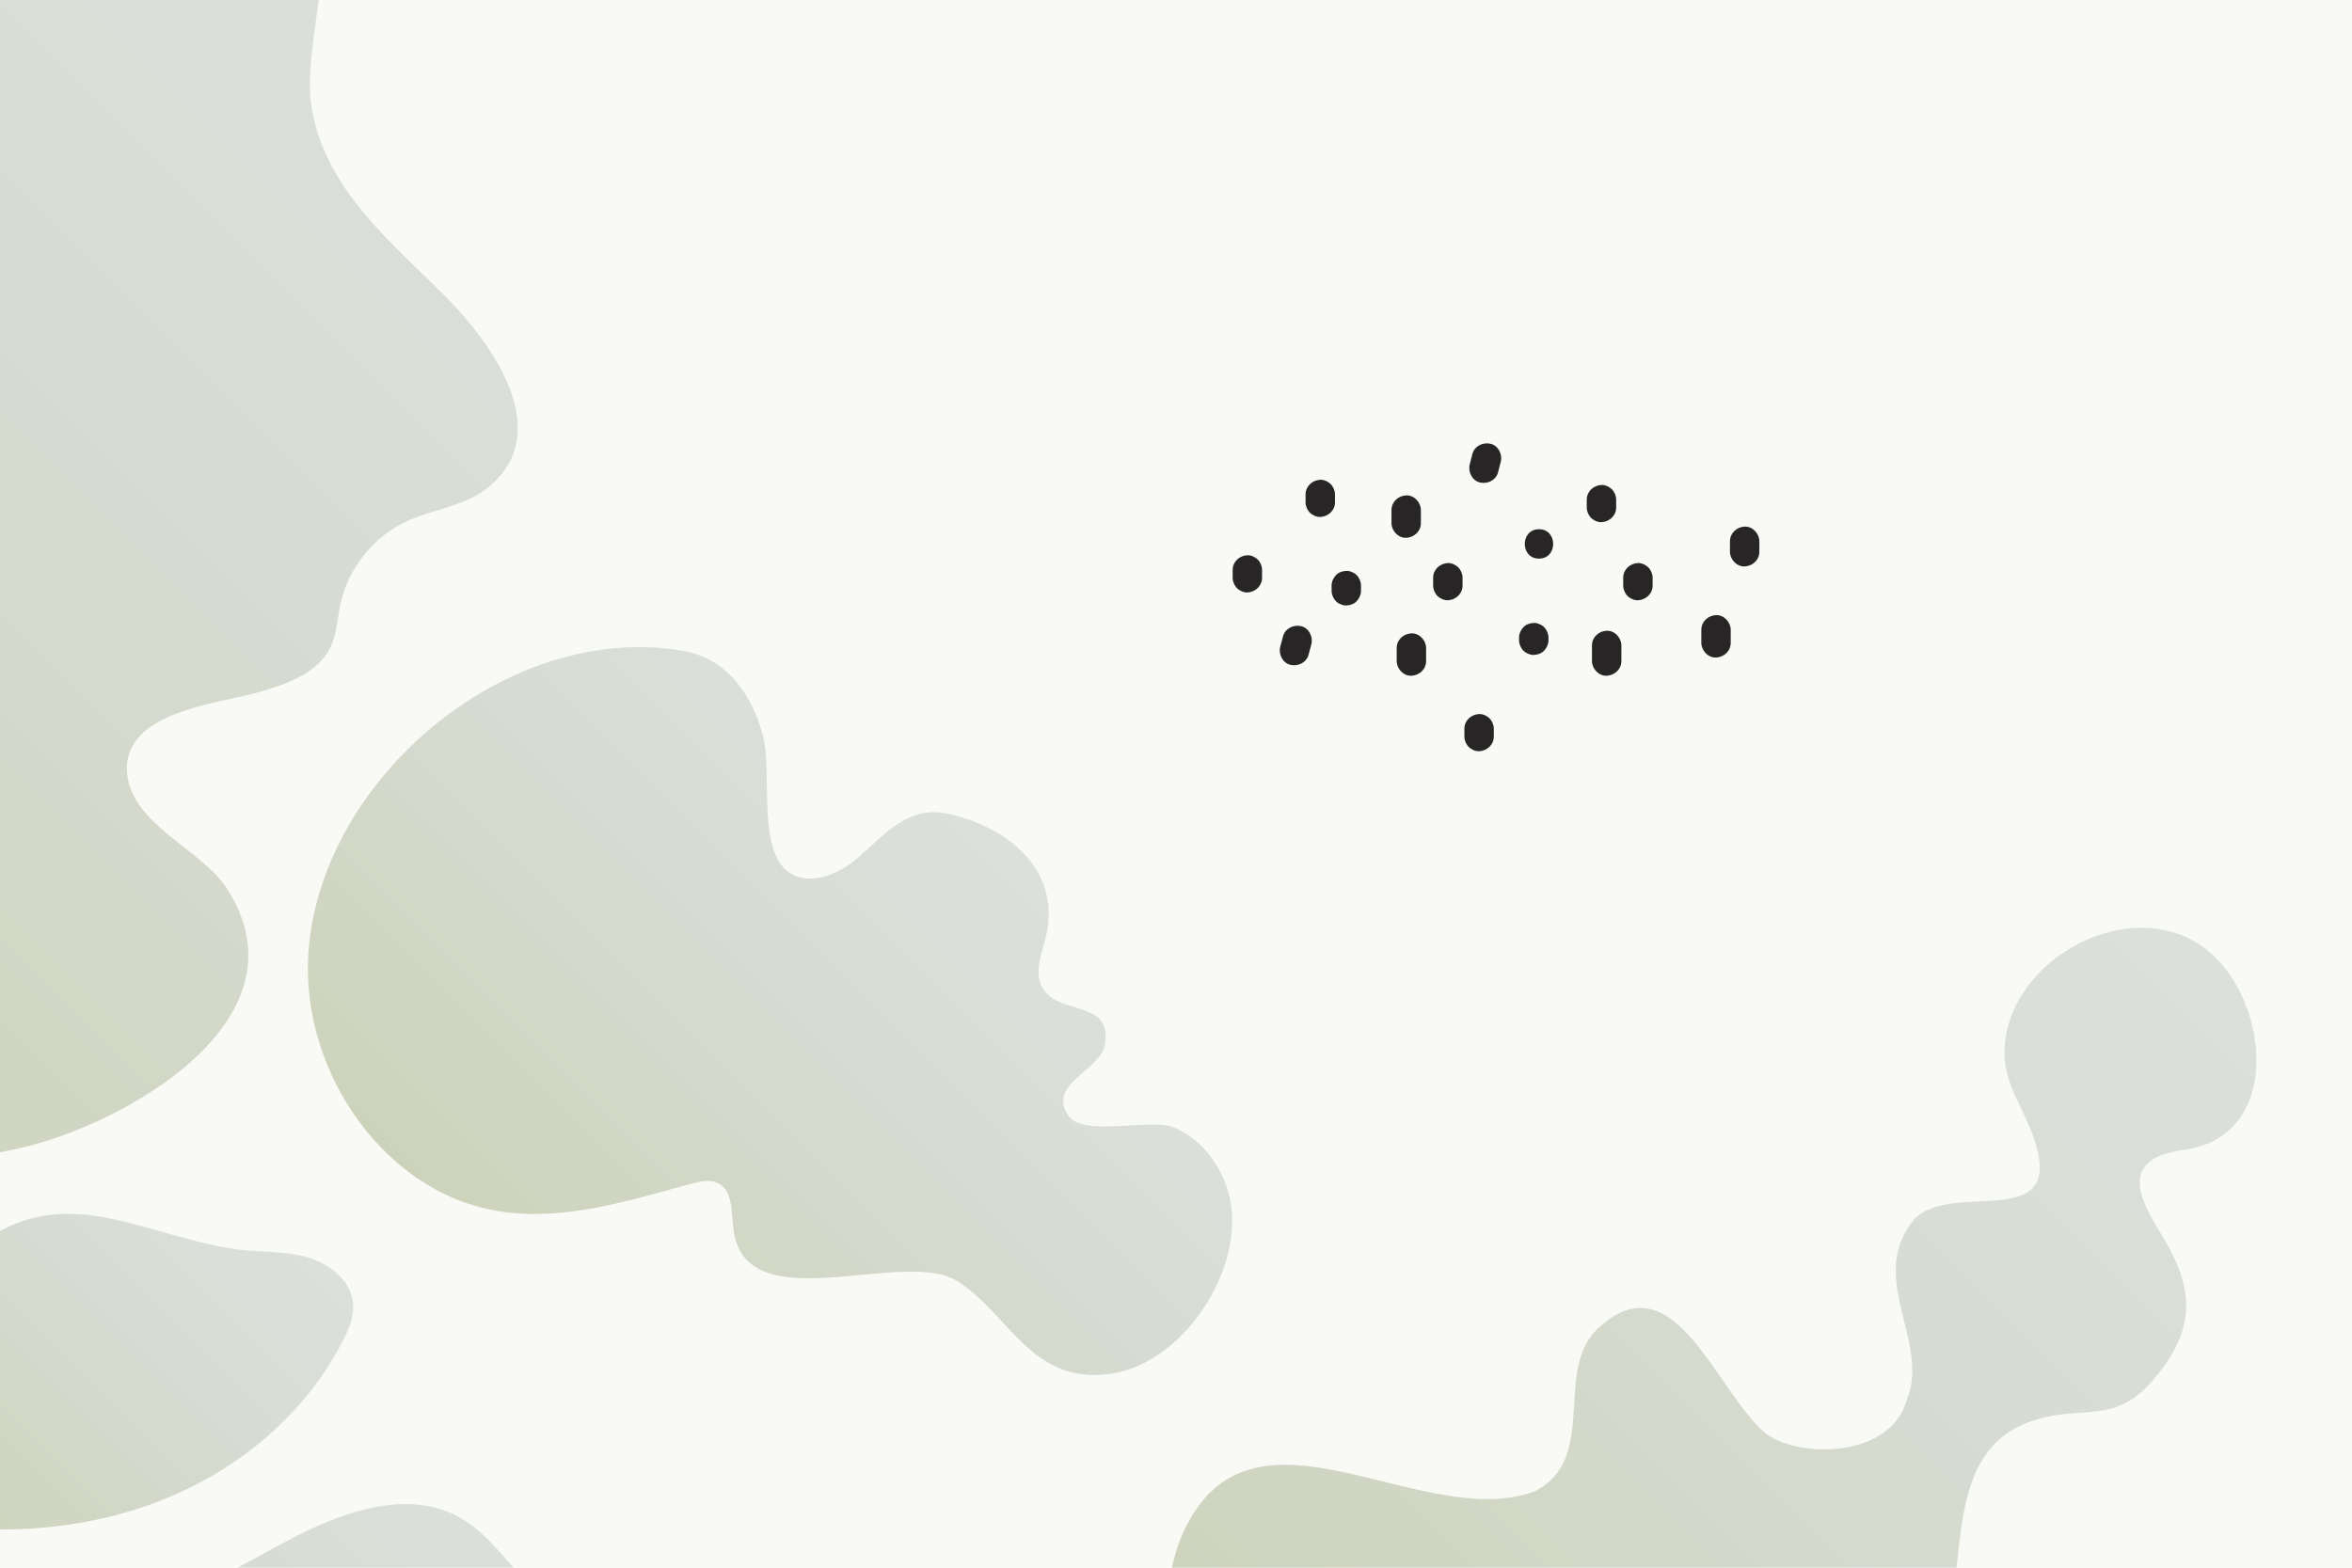
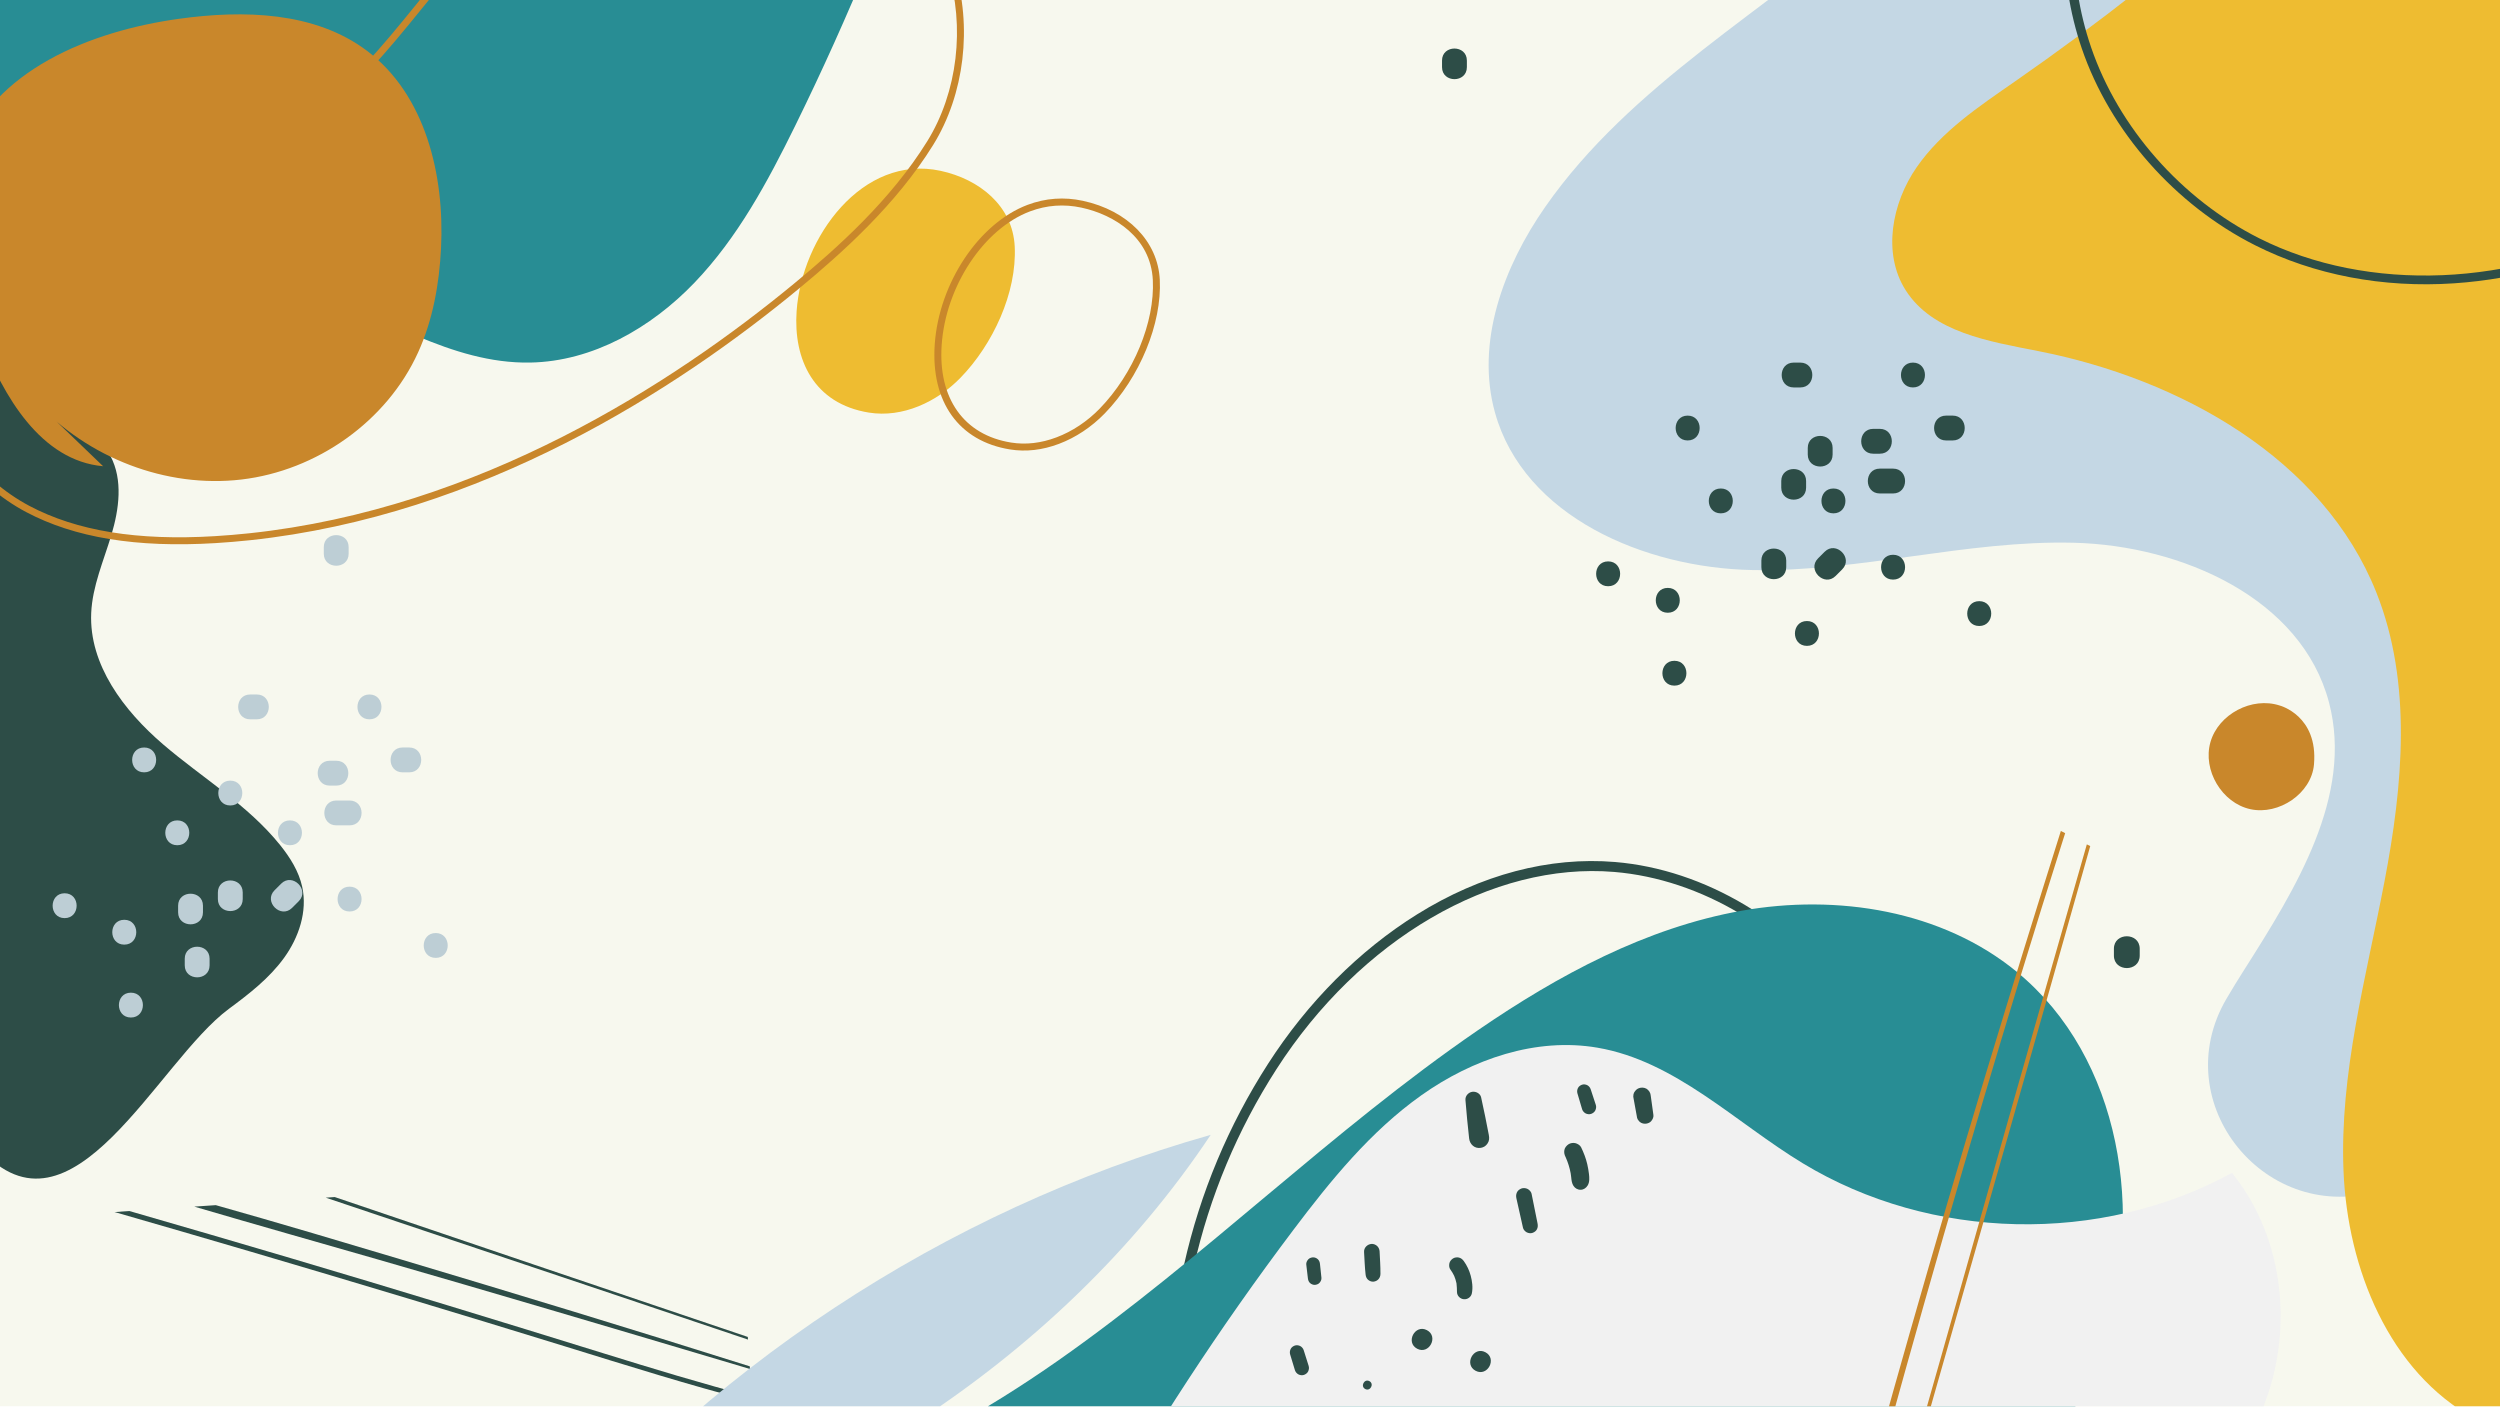
- <svg xmlns="http://www.w3.org/2000/svg" xmlns:xlink="http://www.w3.org/1999/xlink" version="1.1" x="0px" y="0px" viewBox="0 0 1200 800" style="enable-background:new 0 0 1200 800;" xml:space="preserve">
-   <g id="bg">
-     <rect style="fill:#F9FAF5;" width="1200" height="800" />
+ <svg xmlns="http://www.w3.org/2000/svg" xmlns:xlink="http://www.w3.org/1999/xlink" version="1.1" x="0px" y="0px" viewBox="0 0 752 423" style="enable-background:new 0 0 752 423;" xml:space="preserve">
+   <g id="BACKGROUND">
+     <rect x="164.5" y="-164.5" transform="matrix(6.123234e-17 -1 1 6.123234e-17 164.5 587.5)" style="fill:#F7F8EE;" width="423" height="752" />
  </g>
-   <g id="objects">
+   <g id="PRINT">
    <g>
-       <g>
-         <defs>
-           <rect id="SVGID_1_" width="1200" height="800" />
-         </defs>
-         <clipPath id="SVGID_00000023999000567927496530000007101471559119894946_">
-           <use xlink:href="#SVGID_1_" style="overflow:visible;" />
-         </clipPath>
-         <g style="clip-path:url(#SVGID_00000023999000567927496530000007101471559119894946_);">
-           <linearGradient id="SVGID_00000071530416885814799660000003126532430961709719_" gradientUnits="userSpaceOnUse" x1="273.044" y1="664.281" x2="512.071" y2="425.254">
-             <stop offset="0" style="stop-color:#CDD3BB" />
-             <stop offset="0.618" style="stop-color:#D7DCD3" />
-             <stop offset="1" style="stop-color:#DBE0DC" />
-           </linearGradient>
-           <path style="fill:url(#SVGID_00000071530416885814799660000003126532430961709719_);" d="M555.119,516.259      c-7.709-3.197-18.326-3.898-23.156-12.064c-5.442-9.201,1.207-20.534,2.663-31.13c4.496-32.742-24.415-52.494-52.017-57.986      c-20.037-3.985-32.068,11.773-45.815,23.403c-9.93,8.401-25.36,14.12-35.381,5.829c-15.016-12.424-7.344-51.135-12.105-68.874      c-5.581-20.796-18.214-39.358-40.744-43.276c-89.236-15.517-185.117,65.038-191.222,154.043      c-4.126,60.148,38.585,123.114,98.209,132.044c32.65,4.89,65.369-5.571,97.233-14.212c4.331-1.175,9.088-2.289,13.172-0.43      c9.691,4.411,6.316,18.816,9.297,29.042c11.522,39.496,86.581,4.408,113.232,21.152c26.073,16.38,37.021,51.555,75.945,47.566      c36.719-3.763,67.378-48.354,63.977-83.89c-1.664-17.381-13.12-35.943-30.174-42.323c-12.204-4.566-45.584,5.318-53.22-5.936      c-10.981-16.185,16.562-22.87,18.709-36.188C565.377,522.766,561.133,518.753,555.119,516.259z" />
-           <linearGradient id="SVGID_00000021106390291901483470000007843655521468902295_" gradientUnits="userSpaceOnUse" x1="677.536" y1="939.117" x2="1129.188" y2="487.465">
-             <stop offset="0" style="stop-color:#CDD3BB" />
-             <stop offset="0.618" style="stop-color:#D7DCD3" />
-             <stop offset="1" style="stop-color:#DBE0DC" />
-           </linearGradient>
-           <path style="fill:url(#SVGID_00000021106390291901483470000007843655521468902295_);" d="M596.329,813.154      c0.554-12.185,3.646-24.25,9.259-35.085c35.882-69.26,120.129,3.833,177.263-16.943c33.752-16.876,8.438-63.286,33.752-84.381      c37.971-33.752,59.067,33.753,84.381,54.848c16.876,12.657,63.286,12.657,71.724-16.876      c12.657-29.533-21.095-63.286,4.219-92.819c20.256-20.256,79.801,9.062,59.657-44.134      c-4.819-12.726-13.191-24.553-13.823-38.144c-2.181-46.888,60.349-83.867,100.029-57.229      c34.794,23.36,43.883,97.289-8.389,104.376c-31.646,4.291-24.72,22.18-11.983,42.684c16.712,26.902,19.25,47.917-4.155,75.066      c-19.556,22.683-35.151,12.198-60.351,20.229c-48.164,15.349-32.536,75.149-47.045,112.434      c-38.466,98.846-146.205,161.711-249.661,125.093c-52.735-18.666-112.068-56.844-136.816-108.567      C598.375,841.135,595.697,827.067,596.329,813.154z" />
-           <linearGradient id="SVGID_00000175310995552267055940000002117978089571474362_" gradientUnits="userSpaceOnUse" x1="-219.239" y1="534.283" x2="272.465" y2="42.578">
-             <stop offset="0" style="stop-color:#CDD3BB" />
-             <stop offset="0.618" style="stop-color:#D7DCD3" />
-             <stop offset="1" style="stop-color:#DBE0DC" />
-           </linearGradient>
-           <path style="fill:url(#SVGID_00000175310995552267055940000002117978089571474362_);" d="M36.761-43.709      C75.888-76.802,120-102.552,146.224-83.004c38.57,28.751,6.556,99.394,12.721,137.632c6.686,41.462,40.07,68.413,68.056,96.393      c22.599,22.594,57.457,68.947,21.974,97.787c-11.744,9.545-27.999,10.916-41.709,17.323      c-16.919,7.906-29.739,24.067-33.589,42.341c-1.512,7.178-1.755,14.746-4.86,21.392c-6.479,13.866-22.92,19.428-37.647,23.592      c-20.605,5.826-69.756,9.783-66.243,41.854c2.809,25.647,37.931,38.373,50.572,57.714      c42.727,65.369-46.825,117.229-98.663,131.216c-67.81,18.296-139.921-0.455-203.29-25.921      c-39.523-15.883-60.37-64.136-60.182-104.96c0.153-33.321,14.388-62.095,47.536-73.02c17.27-5.691,36.637-4.743,53.268,2.607      c45.658,20.178,128.382,6.288,134.885-55.888c2.72-26.005-9.546-51.24-24.174-72.913      c-14.628-21.673-32.116-41.803-42.161-65.944c-23.407-56.251,4.339-109.886,38.689-154.359      C-26.876,18.67,3.098-15.237,36.761-43.709z" />
-           <linearGradient id="SVGID_00000072986363637420529810000007982279640269357724_" gradientUnits="userSpaceOnUse" x1="50.905" y1="985.874" x2="261.726" y2="775.054">
-             <stop offset="0" style="stop-color:#CDD3BB" />
-             <stop offset="0.618" style="stop-color:#D7DCD3" />
-             <stop offset="1" style="stop-color:#DBE0DC" />
-           </linearGradient>
-           <path style="fill:url(#SVGID_00000072986363637420529810000007982279640269357724_);" d="M-5.897,925.043      c-28.911-17.442-52.688-53.052-28.659-79.516c24.588-27.078,85.262-13.903,117.642-26.888      c23.833-9.557,45.71-23.319,68.591-34.974c25.719-13.101,57.25-23.397,82.527-9.462c16.704,9.208,26.645,27.027,41.144,39.42      c17.052,14.575,39.647,21.032,57.764,34.259c45.167,32.975,26.384,81.893-26.043,80.495      c-42.315-1.128-80.622-24.839-122.772-26.749c-54.056-2.45-103.67,34.713-158.339,33.928      C16.059,935.413,4.734,931.456-5.897,925.043z" />
-           <linearGradient id="SVGID_00000085972388588799621580000012277644233808753551_" gradientUnits="userSpaceOnUse" x1="289.618" y1="758.78" x2="363.072" y2="685.326">
-             <stop offset="0" style="stop-color:#CDD3BB" />
-             <stop offset="0.618" style="stop-color:#D7DCD3" />
-             <stop offset="1" style="stop-color:#DBE0DC" />
-           </linearGradient>
-           <path style="fill:url(#SVGID_00000085972388588799621580000012277644233808753551_);" d="M273.781,737.869      c3.393,10.003,11.692,17.528,20.461,23.357c11.139,7.404,24.336,12.955,37.58,11.227c42.576-5.557,63.684-69.908,22.759-93.279      C319.569,659.179,259.295,695.15,273.781,737.869z" transform="scale(1.412981, 1.412981)" />
-           <linearGradient id="SVGID_00000067922890495641597320000002836514034130114206_" gradientUnits="userSpaceOnUse" x1="-31.379" y1="777.543" x2="134.152" y2="612.012">
-             <stop offset="0" style="stop-color:#CDD3BB" />
-             <stop offset="0.618" style="stop-color:#D7DCD3" />
-             <stop offset="1" style="stop-color:#DBE0DC" />
-           </linearGradient>
-           <path style="fill:url(#SVGID_00000067922890495641597320000002836514034130114206_);" d="M117.461,637.074      c12.383,2.112,25.232,0.977,37.432,3.973c12.2,2.996,24.421,11.964,25.285,24.496c0.444,6.443-2.182,12.681-5.112,18.437      c-16.936,33.261-45.963,59.747-79.601,75.922c-33.638,16.175-71.665,22.324-108.929,20.19c-8.198-0.47-17.09-1.654-22.861-7.495      c-5.665-5.733-6.813-14.409-7.625-22.427c-3.706-36.605-5.26-81.884,24.55-108.246      C28.433,599.624,65.985,628.294,117.461,637.074z" />
+       <defs>
+         <rect id="SVGID_1_" x="164.5" y="-164.5" transform="matrix(6.123234e-17 -1 1 6.123234e-17 164.5 587.5)" width="423" height="752" />
+       </defs>
+       <clipPath id="SVGID_00000018237266912563062290000014491882360085259686_">
+         <use xlink:href="#SVGID_1_" style="overflow:visible;" />
+       </clipPath>
+       <g style="clip-path:url(#SVGID_00000018237266912563062290000014491882360085259686_);">
+         <path style="fill:#2D4D47;" d="M579.423,381.528c-1.243-30.172-9.884-57.181-24.985-78.108     c-17.012-23.575-42.76-38.954-68.874-41.14c-36.592-3.063-76.468,20.229-101.612,59.335     c-11.738,18.254-20.099,38.246-24.851,59.42l-2.927-0.656c4.829-21.519,13.326-41.835,25.254-60.387     c11.938-18.565,27.439-34.109,44.831-44.95c19.184-11.959,39.777-17.405,59.555-15.752c26.976,2.258,53.539,18.099,71.058,42.374     c15.446,21.405,24.281,48.979,25.55,79.74L579.423,381.528z" />
+       </g>
+       <path style="clip-path:url(#SVGID_00000018237266912563062290000014491882360085259686_);fill:#EEBC31;" d="M-90.255,199.343    c7.721-22.658,38.152-26.055,51.184-5.975c17.312,26.675,42.73,49.079,68.793,67.956c40.357,29.228,85.039,54.195,116.464,92.866    c10.887,13.398,19.772,29.144,25.58,45.724c23.344,66.646-41.598,131.138-107.503,105.779c-0.721-0.277-1.441-0.564-2.161-0.86    c-34.548-14.208-63.022-40.253-86.865-69.009c-35.595-42.93-62.827-94.048-70.909-149.227    C-100.428,254.137-99.286,225.845-90.255,199.343z" transform="rotate(138.7963)" />
+       <path style="clip-path:url(#SVGID_00000018237266912563062290000014491882360085259686_);fill:#2D4D47;" d="M84.276,254.213    c-9.729-12.108-23.451-20.214-35.237-30.329c-11.787-10.116-22.286-23.94-21.605-39.458c0.356-8.107,3.738-15.722,6.064-23.497    c2.326-7.775,3.524-16.541-0.253-23.723c-2.307-4.385-6.212-7.672-10.028-10.833C15.863,120.281,9.212,101.759,0,106.355    c-53.742,26.814-45.898,194.671-5.954,239.199c27.592,30.758,53.202-26.142,74.817-42.105c6.081-4.491,12.156-9.203,16.587-15.328    c4.43-6.126,7.07-13.938,5.462-21.324C89.895,262.12,87.273,257.943,84.276,254.213z" />
+       <g style="clip-path:url(#SVGID_00000018237266912563062290000014491882360085259686_);">
+         <path style="fill:#2D4D47;" d="M139.502,386.343c17.477,5.1,34.936,10.26,52.392,15.431c11.236,3.328,22.471,6.661,33.7,10.016     l-0.054-0.794c-8.889-2.806-17.78-5.602-26.682-8.365c-17.486-5.429-34.995-10.777-52.523-16.068     c-17.443-5.266-34.901-10.483-52.371-15.658c-9.668-2.864-19.359-5.646-29.059-8.396l-6.468,0.44     c9.52,2.783,19.043,5.556,28.582,8.271C104.53,376.203,122.025,381.242,139.502,386.343z" />
+         <path style="fill:#2D4D47;" d="M97.978,360.256c5.241,1.759,10.48,3.524,15.721,5.283c25.008,8.397,50.024,16.772,75.024,25.192     c12.09,4.072,24.181,8.142,36.269,12.217l-0.054-0.798c-8.94-3.021-17.875-6.053-26.817-9.068     c-25.005-8.432-49.989-16.929-74.981-25.401c-7.485-2.537-14.971-5.07-22.455-7.61L97.978,360.256z" />
+         <path style="fill:#2D4D47;" d="M169.923,404.981c18.687,5.768,37.391,11.671,56.336,16.579l-0.099-1.451     c-15.017-3.925-29.89-8.46-44.702-13.055c-31.287-9.707-62.607-19.304-94.018-28.603c-16.155-4.783-32.329-9.504-48.517-14.174     l-4.466,0.304c13.703,3.95,27.4,7.921,41.08,11.952C107.058,385.82,138.525,395.29,169.923,404.981z" />
+       </g>
+       <path style="clip-path:url(#SVGID_00000018237266912563062290000014491882360085259686_);fill:#C4D7E4;" d="M565.43-26.662    c-33.762,29.609-74.884,52.024-100.591,88.844c-12.587,18.028-21.052,40.819-15.129,61.993    c8.732,31.216,44.934,46.657,77.343,47.294c32.408,0.637,64.38-9.023,96.785-8.209c32.404,0.814,68.513,16.717,76.734,48.071    c7.368,28.102-10.043,56.031-25.622,80.553c-1.759,2.769-3.51,5.613-5.215,8.518c-18.426,31.404,11.967,68.7,46.632,57.558    c94.484-30.37,180.152-88.215,242.93-165.149c26.58-32.573,50.095-71.97,46.318-113.841    c-7.11-78.819-102.147-120.143-129.527-194.395c-10.537-28.576-10.127-59.828-14.393-89.985    c-4.265-30.157-15.051-62.026-40.451-78.832c-29.381-19.439-70.266-12.2-99.175,7.936    c-42.464,29.578-55.403,66.185-69.052,112.474C637.493-111.193,606.692-62.848,565.43-26.662z" />
+       <path style="clip-path:url(#SVGID_00000018237266912563062290000014491882360085259686_);fill:#EEBC31;" d="M606.032,24.549    c-10.776,7.486-22.003,14.957-29.483,25.737c-7.479,10.78-10.372,25.901-3.346,36.983c8.096,12.77,25.159,15.43,39.993,18.356    c42.618,8.408,85.578,32.274,101.628,72.639c10.859,27.31,7.946,58.051,2.423,86.917c-5.523,28.865-13.523,57.702-12.32,87.067    c1.204,29.364,13.699,60.35,39.459,74.498c17.781,9.766,39.616,10.176,59.152,4.713c19.537-5.463,37.125-16.322,53.538-28.244    c24.827-18.034,48.996-41.101,54.64-71.263c4.329-23.134-2.984-46.741-11.11-68.83c-12.29-33.406-26.693-66.163-35.421-100.671    c-8.728-34.509-11.525-71.523-0.489-105.365c16.956-51.999,63.666-89.339,84.521-139.901    c11.072-26.843,13.322-60.428-5.434-82.595c-15.284-18.063-40.808-24.087-64.463-23.507c-26.917,0.66-60.996,8.494-82.108,26.364    c-20.073,16.99-35.129,44.638-53.044,64.721C703.123-51.819,656.673-10.629,606.032,24.549z" />
+       <path style="clip-path:url(#SVGID_00000018237266912563062290000014491882360085259686_);fill:#288D94;" d="M168.758,457.779    c53.286,5.655,105.708-17.817,149.589-48.573c43.88-30.756,82.086-69.081,126.29-99.369c24.097-16.51,50.457-30.759,79.214-35.883    c28.757-5.124,60.331-0.119,82.887,18.44c31.33,25.779,38.751,73.062,25.699,111.477c-13.052,38.415-42.948,68.918-75.776,92.76    c-64.301,46.699-153.915,15.519-232.881,24.451c-31.387,3.55-63.694,7.035-94.134-1.402    C199.206,511.243,173.521,489.004,168.758,457.779z" />
+       <path style="clip-path:url(#SVGID_00000018237266912563062290000014491882360085259686_);fill:#F1F1F1;" d="M328.655,462.347    c18.004-32.045,38.157-62.883,60.278-92.238c11.298-14.992,23.32-29.8,38.632-40.661c15.312-10.862,34.469-17.482,52.971-14.3    c23.465,4.036,41.373,22.407,61.728,34.757c38.539,23.383,89.572,24.528,129.121,2.899c19.071,23.492,19.29,59.566,1.92,84.343    c-13.84,19.741-36.592,30.908-58.363,41.266c-34.949,16.628-70.886,33.53-109.466,36.612    C444.192,519.92,379.071,497.531,328.655,462.347z" />
+       <path style="clip-path:url(#SVGID_00000018237266912563062290000014491882360085259686_);fill:#C4D7E4;" d="M158.689,476.956    c52.441-64.811,125.275-112.871,205.489-135.594C317.854,410.949,240.285,458.783,158.689,476.956z" />
+       <g style="clip-path:url(#SVGID_00000018237266912563062290000014491882360085259686_);">
+         <g>
+           <path style="fill:#C9872B;" d="M627.719,253.988c-7.355,25.721-14.741,51.433-22.034,77.172      c-7.366,25.999-14.719,52.002-22.104,77.996c-5.796,20.397-11.591,40.794-17.388,61.191h1.127      c4.87-17.097,9.74-34.193,14.609-51.29c7.402-25.99,14.83-51.971,22.251-77.956c7.421-25.984,14.77-51.988,22.129-77.989      c0.812-2.871,1.624-5.741,2.436-8.612C628.4,254.333,628.061,254.158,627.719,253.988z" />
+           <path style="fill:#C9872B;" d="M619.906,249.95c-7.574,24.037-15.022,48.112-22.316,72.236      c-7.976,26.378-15.744,52.819-23.304,79.32c-6.533,22.9-12.879,45.853-19.1,68.84h2.088c5.211-19.5,10.495-38.981,15.93-58.42      c7.42-26.538,15.049-53.018,22.885-79.437c7.836-26.417,15.881-52.777,24.212-79.043c0.299-0.941,0.603-1.881,0.902-2.823      C620.769,250.399,620.338,250.175,619.906,249.95z" />
        </g>
      </g>
-       <g>
+       <g style="clip-path:url(#SVGID_00000018237266912563062290000014491882360085259686_);">
+         <path style="fill:#2D4D47;" d="M445.516,330.062c-0.263-1.17-1.613-1.834-2.711-1.643c-1.142,0.199-2.092,1.254-2,2.461     c0.294,3.863,0.693,7.706,1.109,11.557c0.194,1.797,1.675,3.156,3.544,2.83c0.819-0.142,1.45-0.541,1.932-1.217     c0.598-0.84,0.64-1.657,0.451-2.641C447.11,337.614,446.365,333.832,445.516,330.062z" />
+         <path style="fill:#2D4D47;" d="M460.692,359.053c-0.113-0.563-0.68-1.148-1.166-1.405c-0.518-0.273-1.257-0.369-1.818-0.169     c-0.581,0.207-1.134,0.591-1.405,1.166c-0.282,0.598-0.314,1.172-0.169,1.818c0.663,2.959,1.326,5.919,1.988,8.878     c0.122,0.545,0.641,1.095,1.118,1.346c0.496,0.262,1.204,0.354,1.742,0.162c0.557-0.199,1.086-0.566,1.346-1.118     c0.273-0.58,0.288-1.117,0.162-1.742C461.891,365.011,461.291,362.032,460.692,359.053z" />
+         <path style="fill:#2D4D47;" d="M477.445,350.171c-0.408-1.772-1.067-3.446-1.852-5.082c-0.29-0.605-1.125-1.1-1.75-1.237     c-0.648-0.143-1.492-0.029-2.049,0.352c-0.598,0.408-1.11,1.015-1.237,1.751c-0.13,0.746,0.017,1.373,0.352,2.049     c0.02,0.04,0.038,0.08,0.057,0.119c0.684,1.534,1.179,3.141,1.49,4.791c0.061,0.403,0.123,0.805,0.161,1.211     c0.08,0.862,0.198,1.859,0.695,2.6c0.495,0.737,1.294,1.198,2.196,1.158c0.908-0.04,1.609-0.556,2.069-1.311     c0.607-0.995,0.516-2.31,0.386-3.42C477.844,352.151,477.671,351.152,477.445,350.171z" />
+         <path style="fill:#2D4D47;" d="M475.892,333.636c0.156,0.527,0.573,1.018,1.057,1.273c0.469,0.247,1.139,0.335,1.648,0.153     c0.526-0.188,1.027-0.536,1.273-1.057c0.242-0.514,0.334-1.095,0.153-1.648c-0.515-1.567-1.029-3.134-1.543-4.701     c-0.169-0.514-0.539-0.976-1.021-1.23c-0.453-0.239-1.1-0.323-1.59-0.147c-0.509,0.181-0.993,0.517-1.23,1.02     c-0.238,0.505-0.309,1.047-0.147,1.591C474.958,330.473,475.425,332.054,475.892,333.636z" />
+         <path style="fill:#2D4D47;" d="M497.349,335.418c-0.266-1.921-0.532-3.841-0.798-5.762c-0.022-0.459-0.154-0.885-0.395-1.277     c-0.144-0.176-0.288-0.352-0.433-0.529c-0.582-0.597-1.459-0.792-2.251-0.654c-0.711,0.124-1.26,0.47-1.678,1.058     c-0.233,0.273-0.382,0.59-0.448,0.951c-0.098,0.453-0.079,0.901,0.057,1.344c0.347,1.906,0.694,3.813,1.041,5.719     c0.087,0.323,0.245,0.601,0.472,0.836c0.191,0.279,0.443,0.493,0.754,0.642c0.513,0.242,1.035,0.33,1.597,0.233     c0.516-0.09,1.053-0.325,1.404-0.734C497.087,336.762,497.44,336.077,497.349,335.418z" />
+         <path style="fill:#2D4D47;" d="M431.811,361.264c0.11-1.468-0.069-2.948-0.443-4.37c-0.3-1.138-1.548-1.802-2.656-1.609     c-1.062,0.185-2.127,1.242-1.958,2.41c0.105,0.729,0.125,1.463,0.088,2.197c-0.111,1.012-0.33,2.028-0.651,2.994     c-0.108,0.266-0.211,0.533-0.339,0.79c-0.298,0.605-0.384,1.32-0.183,1.97c0.187,0.606,0.681,1.247,1.263,1.522     c1.256,0.592,2.83,0.208,3.492-1.081c0.386-0.752,0.69-1.55,0.948-2.354C431.634,362.914,431.747,362.121,431.811,361.264z" transform="translate(-162.9654, 156.6759) rotate(156.096)" />
+         <path style="fill:#2D4D47;" d="M415.242,383.194c0.017-2.262-0.161-4.534-0.263-6.793c-0.026-0.587-0.305-1.198-0.734-1.601     c-0.423-0.397-1.114-0.683-1.702-0.632c-1.242,0.109-2.313,1.131-2.232,2.436c0.139,2.259,0.204,4.537,0.462,6.785     c0.067,0.584,0.263,1.12,0.703,1.533c0.405,0.38,1.066,0.654,1.63,0.605C414.362,385.416,415.232,384.447,415.242,383.194z" />
+         <path style="fill:#2D4D47;" d="M397.047,380.184c-0.056-0.536-0.246-1.036-0.648-1.413c-0.373-0.35-0.983-0.603-1.502-0.557     c-0.523,0.046-1.063,0.239-1.414,0.648c-0.346,0.404-0.621,0.955-0.557,1.503c0.163,1.392,0.326,2.785,0.49,4.177     c0.063,0.533,0.239,1.019,0.64,1.396c0.369,0.346,0.972,0.596,1.485,0.551c0.516-0.045,1.049-0.236,1.397-0.641     c0.345-0.401,0.608-0.94,0.55-1.485C397.341,382.97,397.194,381.577,397.047,380.184z" />
+         <path style="fill:#2D4D47;" d="M392.157,406.152c-0.165-0.525-0.558-1.002-1.045-1.259c-0.464-0.245-1.126-0.331-1.629-0.151     c-0.52,0.186-1.015,0.53-1.258,1.045c-0.243,0.515-0.32,1.074-0.151,1.628c0.479,1.578,0.959,3.155,1.439,4.733     c0.161,0.529,0.569,1.016,1.057,1.273c0.469,0.247,1.139,0.334,1.648,0.153c0.526-0.188,1.027-0.536,1.273-1.057     c0.244-0.518,0.329-1.09,0.153-1.648C393.147,409.297,392.652,407.725,392.157,406.152z" />
+         <path style="fill:#2D4D47;" d="M429.223,400.113c-3.592-1.894-6.543,3.686-2.944,5.583     C429.871,407.591,432.821,402.01,429.223,400.113z" />
+         <path style="fill:#2D4D47;" d="M442.39,383.729c-0.415-1.56-1.13-3.088-2.077-4.396c-0.379-0.524-0.865-0.928-1.514-1.07     c-0.561-0.123-1.29-0.025-1.772,0.305c-0.517,0.353-0.96,0.878-1.07,1.514c-0.101,0.581-0.064,1.283,0.304,1.772     c0.456,0.605,0.831,1.261,1.162,1.941c0.299,0.717,0.53,1.459,0.687,2.221c0.121,0.885,0.126,1.762,0.15,2.657     c0.03,1.128,0.972,2.041,2.066,2.136c1.102,0.095,2.168-0.637,2.403-1.749C443.094,387.334,442.838,385.413,442.39,383.729z" />
+         <path style="fill:#2D4D47;" d="M446.812,406.752c-3.593-1.895-6.543,3.686-2.944,5.583     C447.46,414.23,450.41,408.65,446.812,406.752z" />
+         <path style="fill:#2D4D47;" d="M411.912,415.443c-1.528-0.806-2.782,1.567-1.252,2.374     C412.187,418.623,413.442,416.25,411.912,415.443z" />
+         <path style="fill:#2D4D47;" d="M406.447,400.81c-1.414-0.746-2.575,1.451-1.159,2.198     C406.702,403.754,407.863,401.557,406.447,400.81z" transform="translate(29.68373, 79.9856)" />
+       </g>
+       <g style="clip-path:url(#SVGID_00000018237266912563062290000014491882360085259686_);">
        <g>
-           <path style="fill:#272525;" d="M628.913,290.848c0,1.328,0,2.657,0,3.985c0,1.923,0.837,3.943,2.197,5.303      c1.301,1.301,3.435,2.28,5.303,2.197c4.064-0.182,7.5-3.295,7.5-7.5c0-1.328,0-2.657,0-3.985c0-1.923-0.837-3.943-2.197-5.303      c-1.301-1.301-3.435-2.28-5.303-2.197C632.35,283.53,628.913,286.644,628.913,290.848L628.913,290.848z" />
+           <g>
+             <path style="fill:#BDCED5;" d="M86.964,236.557c0-0.664,0-1.329,0-1.993c0-4.809-7.475-4.818-7.475,0c0,0.664,0,1.329,0,1.993       C79.49,241.366,86.964,241.374,86.964,236.557L86.964,236.557z" transform="rotate(149.0072)" />
+           </g>
+           <g>
+             <path style="fill:#BDCED5;" d="M78.991,246.523c0-0.664,0-1.329,0-1.993c0-4.81-7.475-4.818-7.475,0c0,0.664,0,1.329,0,1.993       C71.516,251.333,78.991,251.34,78.991,246.523L78.991,246.523z" transform="translate(25.88061, -79.95875)" />
+           </g>
+           <g>
+             <path style="fill:#BDCED5;" d="M87.213,254.247c4.81,0,4.818-7.475,0-7.475C82.404,246.772,82.396,254.247,87.213,254.247       L87.213,254.247z" />
+           </g>
+           <g>
+             <path style="fill:#BDCED5;" d="M101.166,228.833c-0.664,0-1.329,0-1.993,0c-4.81,0-4.818,7.475,0,7.475       c0.664,0,1.329,0,1.993,0C105.976,236.307,105.984,228.833,101.166,228.833L101.166,228.833z" />
+           </g>
+           <g>
+             <path style="fill:#BDCED5;" d="M75.254,216.375c0.664,0,1.329,0,1.993,0c4.81,0,4.818-7.475,0-7.475c-0.664,0-1.329,0-1.993,0       C70.444,208.9,70.436,216.375,75.254,216.375L75.254,216.375z" />
+           </g>
+           <g>
+             <path style="fill:#BDCED5;" d="M105.152,240.792c-1.329,0-2.658,0-3.986,0c-4.81,0-4.818,7.475,0,7.475       c1.329,0,2.658,0,3.986,0C109.962,248.267,109.97,240.792,105.152,240.792L105.152,240.792z" />
+           </g>
+           <g>
+             <path style="fill:#BDCED5;" d="M65.537,268.449c0,0.664,0,1.329,0,1.993c0,4.81,7.475,4.818,7.475,0c0-0.664,0-1.329,0-1.993       C73.011,263.639,65.537,263.631,65.537,268.449L65.537,268.449z" />
+           </g>
+           <g>
+             <path style="fill:#BDCED5;" d="M53.328,254.247c4.81,0,4.817-7.475,0-7.475C48.518,246.772,48.51,254.247,53.328,254.247       L53.328,254.247z" />
+           </g>
+           <g>
+             <path style="fill:#BDCED5;" d="M87.863,273.085c0.664-0.664,1.329-1.329,1.993-1.993c3.406-3.406-1.878-8.693-5.285-5.285       c-0.664,0.664-1.329,1.329-1.993,1.993C79.172,271.205,84.455,276.492,87.863,273.085L87.863,273.085z" />
+           </g>
+           <g>
+             <path style="fill:#BDCED5;" d="M53.577,272.435c0,0.664,0,1.329,0,1.993c0,4.81,7.475,4.818,7.475,0c0-0.664,0-1.329,0-1.993       C61.052,267.626,53.577,267.617,53.577,272.435L53.577,272.435z" />
+           </g>
+           <g>
+             <path style="fill:#BDCED5;" d="M63.045,290.375c0-0.664,0-1.329,0-1.993c0-4.81-7.475-4.818-7.475,0c0,0.664,0,1.329,0,1.993       C55.57,295.184,63.045,295.192,63.045,290.375L63.045,290.375z" />
+           </g>
+           <g>
+             <path style="fill:#BDCED5;" d="M79.24,294.112c4.81,0,4.818-7.475,0-7.475C74.431,286.637,74.423,294.112,79.24,294.112       L79.24,294.112z" transform="translate(-200.9909, 52.19713)" />
+           </g>
+           <g>
+             <path style="fill:#BDCED5;" d="M37.382,284.146c4.81,0,4.818-7.475,0-7.475C32.572,276.671,32.564,284.146,37.382,284.146       L37.382,284.146z" />
+           </g>
+           <g>
+             <path style="fill:#BDCED5;" d="M69.274,242.287c4.81,0,4.818-7.475,0-7.475C64.464,234.813,64.456,242.287,69.274,242.287       L69.274,242.287z" />
+           </g>
+           <g>
+             <path style="fill:#BDCED5;" d="M43.362,232.321c4.81,0,4.818-7.475,0-7.475C38.552,224.846,38.544,232.321,43.362,232.321       L43.362,232.321z" />
+           </g>
+           <g>
+             <path style="fill:#BDCED5;" d="M19.442,276.172c4.81,0,4.818-7.475,0-7.475C14.633,268.698,14.625,276.172,19.442,276.172       L19.442,276.172z" />
+           </g>
+           <g>
+             <path style="fill:#BDCED5;" d="M39.375,306.071c4.81,0,4.818-7.475,0-7.475C34.565,298.597,34.558,306.071,39.375,306.071       L39.375,306.071z" />
+           </g>
+           <g>
+             <path style="fill:#BDCED5;" d="M105.152,274.179c4.81,0,4.818-7.475,0-7.475C100.343,266.705,100.335,274.179,105.152,274.179       L105.152,274.179z" />
+           </g>
+           <g>
+             <path style="fill:#BDCED5;" d="M111.132,216.375c4.81,0,4.818-7.475,0-7.475C106.323,208.9,106.315,216.375,111.132,216.375       L111.132,216.375z" />
+           </g>
+           <g>
+             <path style="fill:#BDCED5;" d="M131.065,288.132c4.81,0,4.818-7.475,0-7.475C126.255,280.657,126.247,288.132,131.065,288.132       L131.065,288.132z" />
+           </g>
+           <g>
+             <path style="fill:#BDCED5;" d="M121.099,232.321c0.664,0,1.329,0,1.993,0c4.81,0,4.818-7.475,0-7.475c-0.664,0-1.329,0-1.993,0       C116.289,224.846,116.281,232.321,121.099,232.321L121.099,232.321z" />
+           </g>
+         </g>
+       </g>
+       <g style="clip-path:url(#SVGID_00000018237266912563062290000014491882360085259686_);">
+         <g>
+           <path style="fill:#2D4D47;" d="M551.25,136.725c0-0.664,0-1.329,0-1.993c0-4.81-7.475-4.818-7.475,0c0,0.664,0,1.329,0,1.993      C543.775,141.535,551.25,141.543,551.25,136.725L551.25,136.725z" />
        </g>
        <g>
-           <path style="fill:#272525;" d="M666.108,252.326c0,1.328,0,2.657,0,3.985c0,1.923,0.837,3.943,2.197,5.303      c1.301,1.301,3.435,2.28,5.303,2.197c4.064-0.182,7.5-3.295,7.5-7.5c0-1.328,0-2.657,0-3.985c0-1.923-0.837-3.943-2.197-5.303      c-1.301-1.301-3.435-2.28-5.303-2.197C669.544,245.008,666.108,248.121,666.108,252.326L666.108,252.326z" />
+           <path style="fill:#2D4D47;" d="M543.277,146.691c0-0.664,0-1.329,0-1.993c0-4.81-7.475-4.818-7.475,0c0,0.664,0,1.329,0,1.993      C535.802,151.501,543.277,151.509,543.277,146.691L543.277,146.691z" />
        </g>
        <g>
-           <path style="fill:#272525;" d="M709.944,260.296c0,2.214,0,4.428,0,6.642c0,3.923,3.45,7.681,7.5,7.5      c4.063-0.182,7.5-3.295,7.5-7.5c0-2.214,0-4.428,0-6.642c0-3.923-3.45-7.681-7.5-7.5      C713.381,252.978,709.944,256.091,709.944,260.296L709.944,260.296z" />
+           <path style="fill:#2D4D47;" d="M551.499,154.415c4.81,0,4.818-7.475,0-7.475C546.69,146.941,546.681,154.415,551.499,154.415      L551.499,154.415z" />
        </g>
        <g>
-           <path style="fill:#272525;" d="M679.392,298.819c0,0.886,0,1.771,0,2.657c0,1.923,0.837,3.943,2.197,5.303      c0.679,0.731,1.484,1.248,2.414,1.551c0.894,0.469,1.857,0.685,2.89,0.646c1.94-0.087,3.951-0.724,5.303-2.197      c1.347-1.467,2.197-3.271,2.197-5.303c0-0.886,0-1.771,0-2.657c0-1.923-0.837-3.943-2.197-5.303      c-0.679-0.731-1.484-1.248-2.414-1.551c-0.894-0.47-1.857-0.685-2.89-0.646c-1.94,0.087-3.951,0.724-5.303,2.197      C680.241,294.983,679.392,296.786,679.392,298.819L679.392,298.819z" />
+           <path style="fill:#2D4D47;" d="M565.452,129.001c-0.664,0-1.329,0-1.993,0c-4.81,0-4.818,7.475,0,7.475c0.664,0,1.329,0,1.993,0      C570.261,136.476,570.269,129.001,565.452,129.001L565.452,129.001z" />
        </g>
        <g>
-           <path style="fill:#272525;" d="M731.198,294.833c0,1.328,0,2.657,0,3.985c0,1.923,0.837,3.943,2.197,5.303      c1.301,1.301,3.435,2.28,5.303,2.197c4.064-0.182,7.5-3.295,7.5-7.5c0-1.328,0-2.657,0-3.985c0-1.923-0.837-3.943-2.197-5.303      c-1.301-1.301-3.435-2.28-5.303-2.197C734.635,287.515,731.198,290.629,731.198,294.833L731.198,294.833z" />
+           <path style="fill:#2D4D47;" d="M539.54,116.543c0.664,0,1.329,0,1.993,0c4.81,0,4.818-7.474,0-7.474c-0.664,0-1.329,0-1.993,0      C534.73,109.069,534.722,116.543,539.54,116.543L539.54,116.543z" />
        </g>
        <g>
-           <path style="fill:#272525;" d="M654.592,324.766c-0.469,1.764-0.939,3.528-1.408,5.292c-1.008,3.787,1.266,8.321,5.238,9.226      c3.935,0.896,8.147-1.181,9.226-5.238c0.469-1.764,0.939-3.528,1.408-5.292c1.008-3.787-1.266-8.321-5.238-9.226      C659.883,318.632,655.672,320.709,654.592,324.766L654.592,324.766z" />
+           <path style="fill:#2D4D47;" d="M569.438,140.961c-1.329,0-2.658,0-3.987,0c-4.809,0-4.818,7.475,0,7.475      c1.329,0,2.658,0,3.987,0C574.248,148.435,574.256,140.961,569.438,140.961L569.438,140.961z" />
        </g>
        <g>
-           <path style="fill:#272525;" d="M785.191,285.065c9.652,0,9.668-15,0-15C775.539,270.065,775.523,285.065,785.191,285.065      L785.191,285.065z" />
+           <path style="fill:#2D4D47;" d="M529.822,168.617c0,0.664,0,1.329,0,1.993c0,4.81,7.475,4.818,7.475,0c0-0.664,0-1.329,0-1.993      C537.297,163.808,529.822,163.8,529.822,168.617L529.822,168.617z" />
        </g>
        <g>
-           <path style="fill:#272525;" d="M712.601,330.699c0,2.214,0,4.428,0,6.642c0,3.923,3.45,7.681,7.5,7.5      c4.064-0.182,7.5-3.295,7.5-7.5c0-2.214,0-4.428,0-6.642c0-3.923-3.45-7.681-7.5-7.5      C716.037,323.382,712.601,326.495,712.601,330.699L712.601,330.699z" />
+           <path style="fill:#2D4D47;" d="M517.614,154.415c4.81,0,4.817-7.475,0-7.475C512.804,146.941,512.796,154.415,517.614,154.415      L517.614,154.415z" />
        </g>
        <g>
-           <path style="fill:#272525;" d="M775.034,325.386c0,0.443,0,0.886,0,1.328c0,1.923,0.837,3.943,2.197,5.303      c0.679,0.731,1.484,1.248,2.414,1.551c0.894,0.469,1.857,0.685,2.89,0.646c1.94-0.087,3.951-0.724,5.303-2.197      c1.347-1.467,2.197-3.271,2.197-5.303c0-0.443,0-0.886,0-1.328c0-1.923-0.837-3.943-2.197-5.303      c-0.679-0.731-1.484-1.248-2.414-1.551c-0.894-0.47-1.857-0.685-2.89-0.646c-1.94,0.087-3.951,0.724-5.303,2.197      C775.884,321.55,775.034,323.354,775.034,325.386L775.034,325.386z" />
+           <path style="fill:#2D4D47;" d="M552.149,173.253c0.664-0.664,1.329-1.329,1.993-1.993c3.406-3.406-1.878-8.693-5.285-5.285      c-0.664,0.664-1.329,1.329-1.993,1.993C543.457,171.373,548.741,176.66,552.149,173.253L552.149,173.253z" />
        </g>
        <g>
-           <path style="fill:#272525;" d="M764.324,240.983c0.454-1.768,0.909-3.536,1.363-5.305c0.975-3.795-1.243-8.316-5.238-9.226      c-3.907-0.89-8.181,1.173-9.226,5.238c-0.454,1.768-0.909,3.536-1.363,5.305c-0.975,3.795,1.243,8.316,5.238,9.226      C759.005,247.111,763.279,245.048,764.324,240.983L764.324,240.983z" />
+           <path style="fill:#2D4D47;" d="M517.863,172.604c0,0.664,0,1.329,0,1.993c0,4.81,7.475,4.818,7.475,0c0-0.664,0-1.329,0-1.993      C525.337,167.794,517.863,167.786,517.863,172.604L517.863,172.604z" transform="translate(-84.10168, -154.3959)" />
        </g>
        <g>
-           <path style="fill:#272525;" d="M828.169,294.833c0,1.328,0,2.657,0,3.985c0,1.923,0.837,3.943,2.197,5.303      c1.301,1.301,3.435,2.28,5.303,2.197c4.063-0.182,7.5-3.295,7.5-7.5c0-1.328,0-2.657,0-3.985c0-1.923-0.837-3.943-2.197-5.303      c-1.301-1.301-3.435-2.28-5.303-2.197C831.606,287.515,828.169,290.629,828.169,294.833L828.169,294.833z" />
+           <path style="fill:#2D4D47;" d="M527.331,190.543c0-0.664,0-1.329,0-1.993c0-4.81-7.475-4.818-7.475,0c0,0.664,0,1.329,0,1.993      C519.856,195.353,527.331,195.361,527.331,190.543L527.331,190.543z" transform="translate(95.86109, 89.5219) scale(1.038752, 1.038752)" />
        </g>
        <g>
-           <path style="fill:#272525;" d="M747.139,371.879c0,1.328,0,2.657,0,3.985c0,1.923,0.837,3.943,2.197,5.303      c1.301,1.301,3.435,2.28,5.303,2.197c4.064-0.182,7.5-3.295,7.5-7.5c0-1.328,0-2.657,0-3.985c0-1.923-0.837-3.943-2.197-5.303      c-1.301-1.301-3.435-2.28-5.303-2.197C750.575,364.561,747.139,367.674,747.139,371.879L747.139,371.879z" />
+           <path style="fill:#2D4D47;" d="M543.526,194.28c4.81,0,4.818-7.475,0-7.475C538.716,186.806,538.708,194.28,543.526,194.28      L543.526,194.28z" />
        </g>
        <g>
-           <path style="fill:#272525;" d="M812.229,329.371c0,2.657,0,5.313,0,7.97c0,3.923,3.45,7.681,7.5,7.5      c4.063-0.182,7.5-3.295,7.5-7.5c0-2.657,0-5.314,0-7.97c0-3.923-3.45-7.681-7.5-7.5      C815.666,322.053,812.229,325.167,812.229,329.371L812.229,329.371z" />
+           <path style="fill:#2D4D47;" d="M501.668,184.314c4.81,0,4.818-7.475,0-7.475C496.858,176.839,496.85,184.314,501.668,184.314      L501.668,184.314z" />
        </g>
        <g>
-           <path style="fill:#272525;" d="M809.572,254.982c0,1.328,0,2.657,0,3.985c0,1.923,0.837,3.943,2.197,5.303      c1.301,1.301,3.435,2.28,5.303,2.197c4.063-0.182,7.5-3.295,7.5-7.5c0-1.328,0-2.657,0-3.985c0-1.923-0.837-3.943-2.197-5.303      c-1.301-1.301-3.435-2.28-5.303-2.197C813.009,247.664,809.572,250.778,809.572,254.982L809.572,254.982z" />
+           <path style="fill:#2D4D47;" d="M533.56,142.456c4.81,0,4.818-7.475,0-7.475C528.75,134.981,528.742,142.456,533.56,142.456      L533.56,142.456z" transform="rotate(216.4469)" />
        </g>
        <g>
-           <path style="fill:#272525;" d="M882.633,276.236c0,1.771,0,3.542,0,5.314c0,3.923,3.45,7.681,7.5,7.5      c4.063-0.182,7.5-3.295,7.5-7.5c0-1.771,0-3.542,0-5.314c0-3.923-3.45-7.681-7.5-7.5      C886.069,268.918,882.633,272.032,882.633,276.236L882.633,276.236z" />
+           <path style="fill:#2D4D47;" d="M507.647,132.49c4.81,0,4.818-7.475,0-7.475C502.838,125.015,502.83,132.49,507.647,132.49      L507.647,132.49z" />
        </g>
        <g>
-           <path style="fill:#272525;" d="M868.021,321.401c0,2.214,0,4.428,0,6.642c0,3.923,3.45,7.681,7.5,7.5      c4.064-0.182,7.5-3.295,7.5-7.5c0-2.214,0-4.428,0-6.642c0-3.923-3.45-7.681-7.5-7.5      C871.457,314.083,868.021,317.196,868.021,321.401L868.021,321.401z" />
+           <path style="fill:#2D4D47;" d="M483.728,176.341c4.81,0,4.818-7.475,0-7.475C478.919,168.866,478.911,176.341,483.728,176.341      L483.728,176.341z" />
+         </g>
+         <g>
+           <path style="fill:#2D4D47;" d="M503.661,206.24c4.81,0,4.818-7.475,0-7.475C498.851,198.765,498.843,206.24,503.661,206.24      L503.661,206.24z" />
+         </g>
+         <g>
+           <path style="fill:#2D4D47;" d="M569.438,174.348c4.81,0,4.818-7.475,0-7.475C564.629,166.873,564.621,174.348,569.438,174.348      L569.438,174.348z" />
+         </g>
+         <g>
+           <path style="fill:#2D4D47;" d="M575.418,116.543c4.81,0,4.818-7.474,0-7.474C570.608,109.069,570.6,116.543,575.418,116.543      L575.418,116.543z" />
+         </g>
+         <g>
+           <path style="fill:#2D4D47;" d="M595.351,188.301c4.81,0,4.818-7.475,0-7.475C590.541,180.826,590.533,188.301,595.351,188.301      L595.351,188.301z" />
+         </g>
+         <g>
+           <path style="fill:#2D4D47;" d="M585.384,132.49c0.664,0,1.329,0,1.993,0c4.81,0,4.818-7.475,0-7.475c-0.664,0-1.329,0-1.993,0      C580.575,125.015,580.567,132.49,585.384,132.49L585.384,132.49z" />
        </g>
      </g>
+       <path style="clip-path:url(#SVGID_00000018237266912563062290000014491882360085259686_);fill:#C9872B;" d="M696.048,229.94    c-0.752,8.738-10.563,15.329-19.133,13.464c-8.57-1.865-14.42-11.739-12.014-20.174c2.406-8.434,12.498-13.738,20.834-11.01    C685.734,212.221,697.314,215.22,696.048,229.94z" />
+       <g style="clip-path:url(#SVGID_00000018237266912563062290000014491882360085259686_);">
+         <path style="fill:#2D4D47;" d="M630.533-53.603c-8.336,22.939-8.862,46.401-1.526,67.85     c8.264,24.163,27.152,45.624,50.523,57.408c32.748,16.512,76.803,14.687,112.255-4.637c16.549-9.02,30.534-20.647,41.566-34.557     l2.49,1.627c-11.211,14.137-25.423,25.952-42.241,35.12c-16.831,9.174-35.997,14.713-55.425,16.017     c-21.431,1.439-42.114-2.518-59.815-11.441c-24.142-12.173-43.636-34.294-52.147-59.175c-7.504-21.939-6.979-45.897,1.519-69.285     L630.533-53.603z" />
+       </g>
+       <path style="clip-path:url(#SVGID_00000018237266912563062290000014491882360085259686_);fill:#EEBC31;" d="M239.621,93.601    c-1.01,14.555,5.169,27.846,21.76,30.511c10.094,1.621,20.441-3.181,27.566-10.513c9.629-9.908,16.978-25.491,16.279-39.467    c-0.611-12.215-10.614-20.221-22.297-22.748C259.401,46.296,241.161,71.417,239.621,93.601z" />
+       <g style="clip-path:url(#SVGID_00000018237266912563062290000014491882360085259686_);">
+         <g>
+           <path style="fill:#C9872B;" d="M309.081,61.623c0.002-0.001,0.002-0.001,0.002-0.001c5.391-2.032,10.996-2.442,16.661-1.217      c13.472,2.913,22.547,12.225,23.121,23.721c0.661,13.195-6,29.37-16.573,40.249c-3.965,4.081-8.726,7.243-13.767,9.144      c-4.982,1.879-9.932,2.442-14.715,1.673c-15.38-2.469-23.844-14.289-22.642-31.619      C282.444,85.178,294.446,67.143,309.081,61.623z M317.784,131.558c4.756-1.793,9.251-4.782,13.002-8.643      c10.194-10.487,16.616-26.032,15.985-38.684c-0.64-12.769-11.511-19.621-21.471-21.775c-5.264-1.138-10.469-0.758-15.477,1.129      c-13.919,5.248-25.339,22.502-26.565,40.136c-1.118,16.131,6.688,27.122,20.882,29.401      C308.559,133.832,313.149,133.306,317.784,131.558z" />
+         </g>
+       </g>
+       <path style="clip-path:url(#SVGID_00000018237266912563062290000014491882360085259686_);fill:#288D94;" d="M281.055-64.049    C269.39-29.192,255.388,4.882,239.174,37.87c-8.281,16.848-17.308,33.65-30.307,47.194    c-12.999,13.544-30.572,23.646-49.342,23.995c-23.805,0.443-44.845-14.237-67.158-22.544    C50.123,70.787-0.217,79.248-34.999,107.921C-58.144,88.429-65.135,53.039-52.727,25.44c9.886-21.989,30.136-37.231,49.574-51.494    C28.05-48.951,60.173-72.301,97.487-82.575C156.76-98.895,224.927-89.136,281.055-64.049z" />
+       <g style="clip-path:url(#SVGID_00000018237266912563062290000014491882360085259686_);">
+         <path style="fill:#C9872B;" d="M211.796-47.637c0.002,0,0.002,0,0.004,0c18.642-1.984,34.947-0.448,45.909,4.325     c14.064,6.122,24.481,18.058,29.334,33.61c5.515,17.671,3.08,38.098-6.353,53.312c-11.108,17.912-27.379,32.475-40.313,43.161     c-36.853,30.449-95.426,68.304-165.172,75.727c-3.471,0.369-6.983,0.664-10.439,0.874c-23.696,1.442-42.314-1.615-56.918-9.35     c-15.622-8.274-30.41-25.812-28.237-46.341c2.082-19.654,19.884-37.645,47.617-48.127c7.126-2.693,14.581-4.965,21.791-7.162     c15.17-4.623,30.857-9.402,43.969-18.316c12.455-8.469,22.168-20.401,31.56-31.939c9.812-12.053,19.958-24.517,33.305-33.188     C170.164-39.05,190.836-45.406,211.796-47.637z M74.982,160.411c69.226-7.368,127.426-44.993,164.06-75.258     c12.809-10.584,28.917-24.996,39.865-42.65c9.123-14.711,11.473-34.475,6.134-51.58c-4.67-14.961-14.674-26.436-28.17-32.312     c-10.633-4.63-26.561-6.108-44.849-4.162c-20.655,2.198-40.973,8.428-53.026,16.259c-13.071,8.493-23.112,20.826-32.821,32.753     c-9.487,11.656-19.298,23.708-32.009,32.35c-13.373,9.092-29.214,13.919-44.533,18.587c-7.178,2.188-14.601,4.449-21.664,7.118     c-26.977,10.195-44.273,27.535-46.27,46.384c-2.072,19.555,12.134,36.323,27.131,44.267c14.255,7.548,32.51,10.528,55.808,9.109     C68.062,161.07,71.544,160.777,74.982,160.411z" />
+       </g>
+       <path style="clip-path:url(#SVGID_00000018237266912563062290000014491882360085259686_);fill:#C9872B;" d="M10.925,120.953    c15.484,16.751,39.026,25.954,61.68,23.29c22.655-2.664,43.712-17.45,53.151-38.216c4.459-9.809,6.374-20.618,6.909-31.379    c1.093-21.978-4.677-46.123-22.258-59.356C94.705,3.473,73.264,2.958,53.797,5.66C27.101,9.364-2.101,21.192-11.262,46.539    c-6.423,17.77-1.18,37.52,5.556,55.173c6.683,17.515,18.047,36.881,36.721,38.529" />
    </g>
  </g>
</svg>
